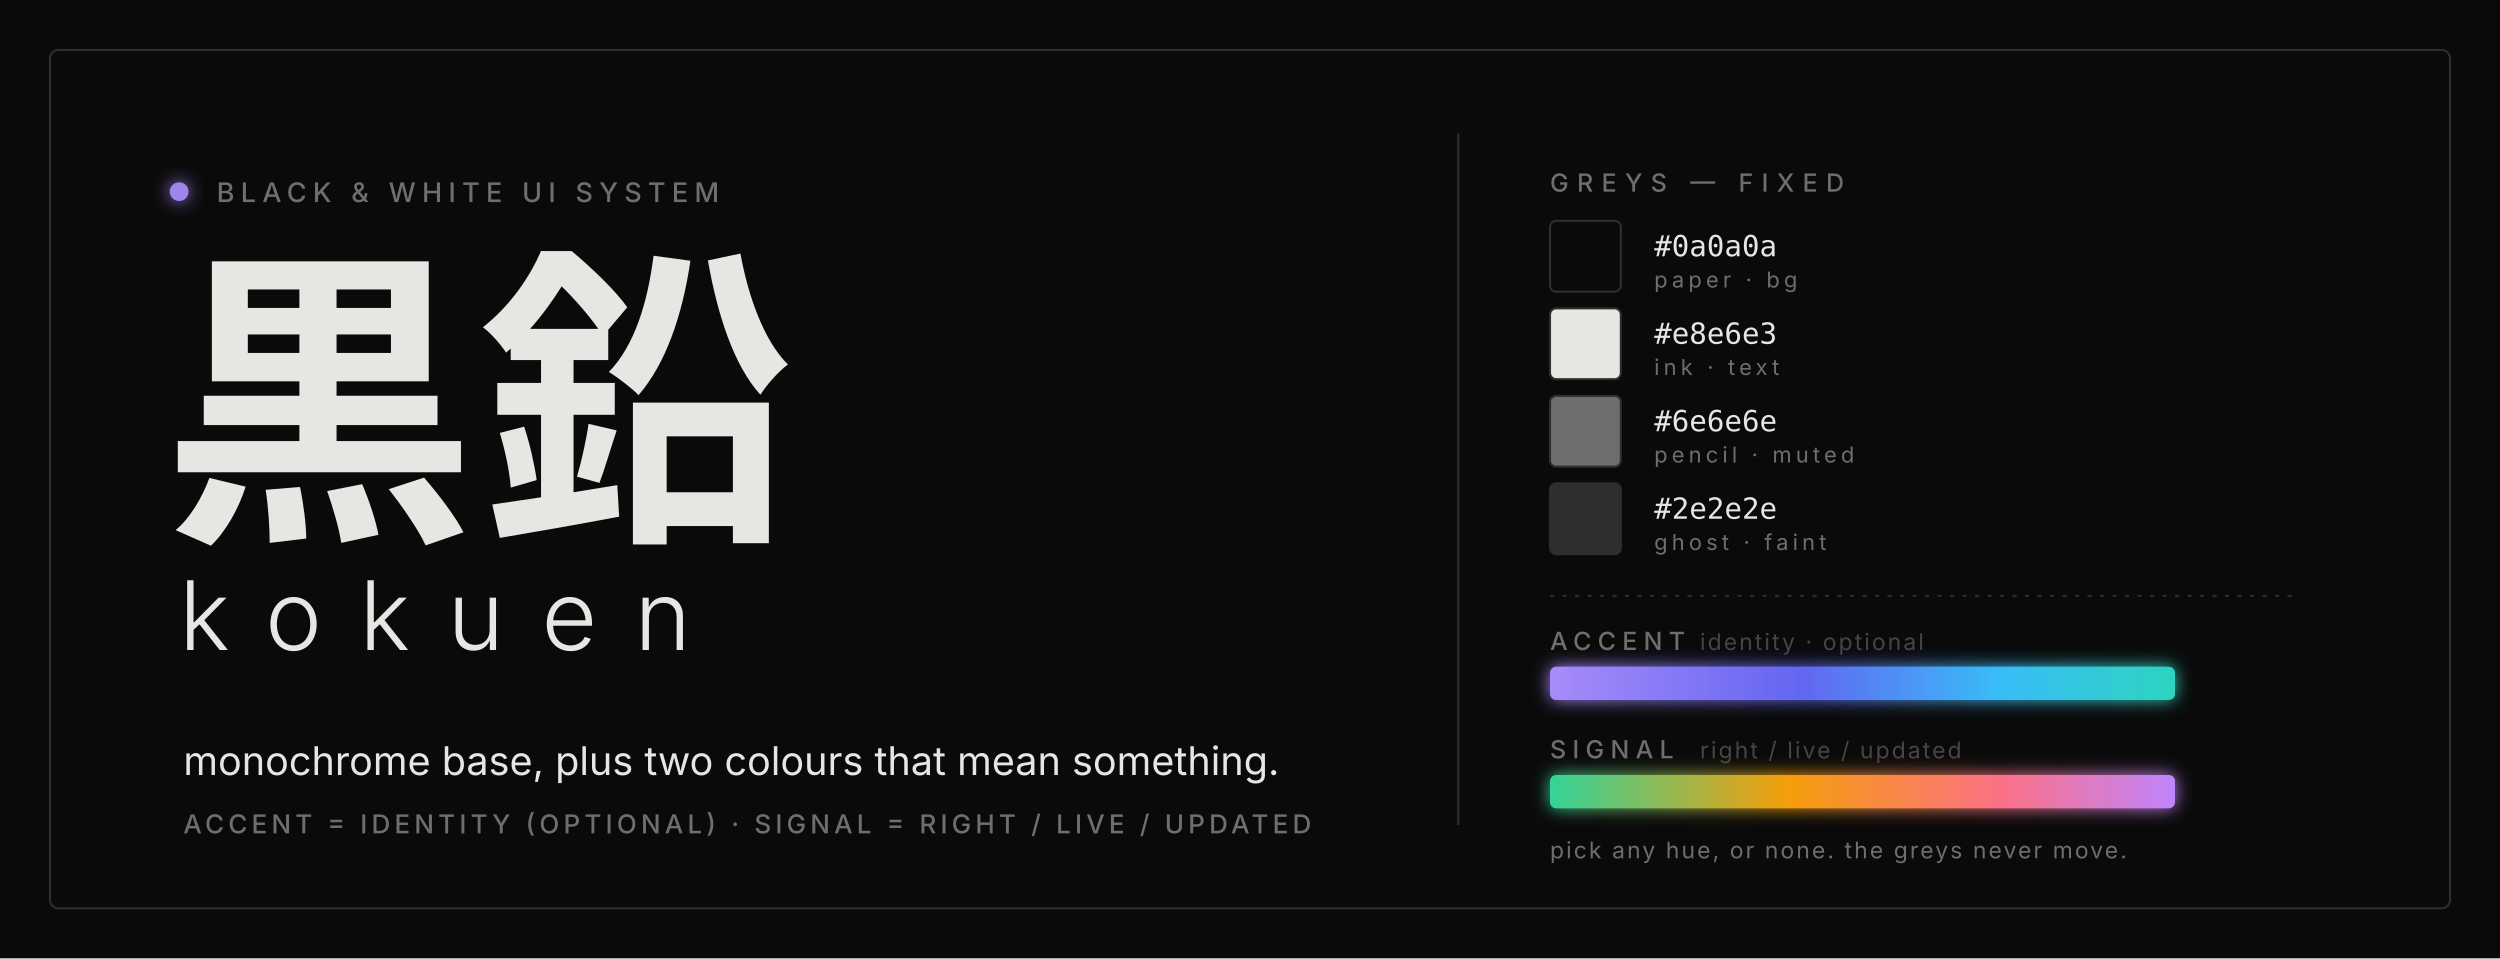
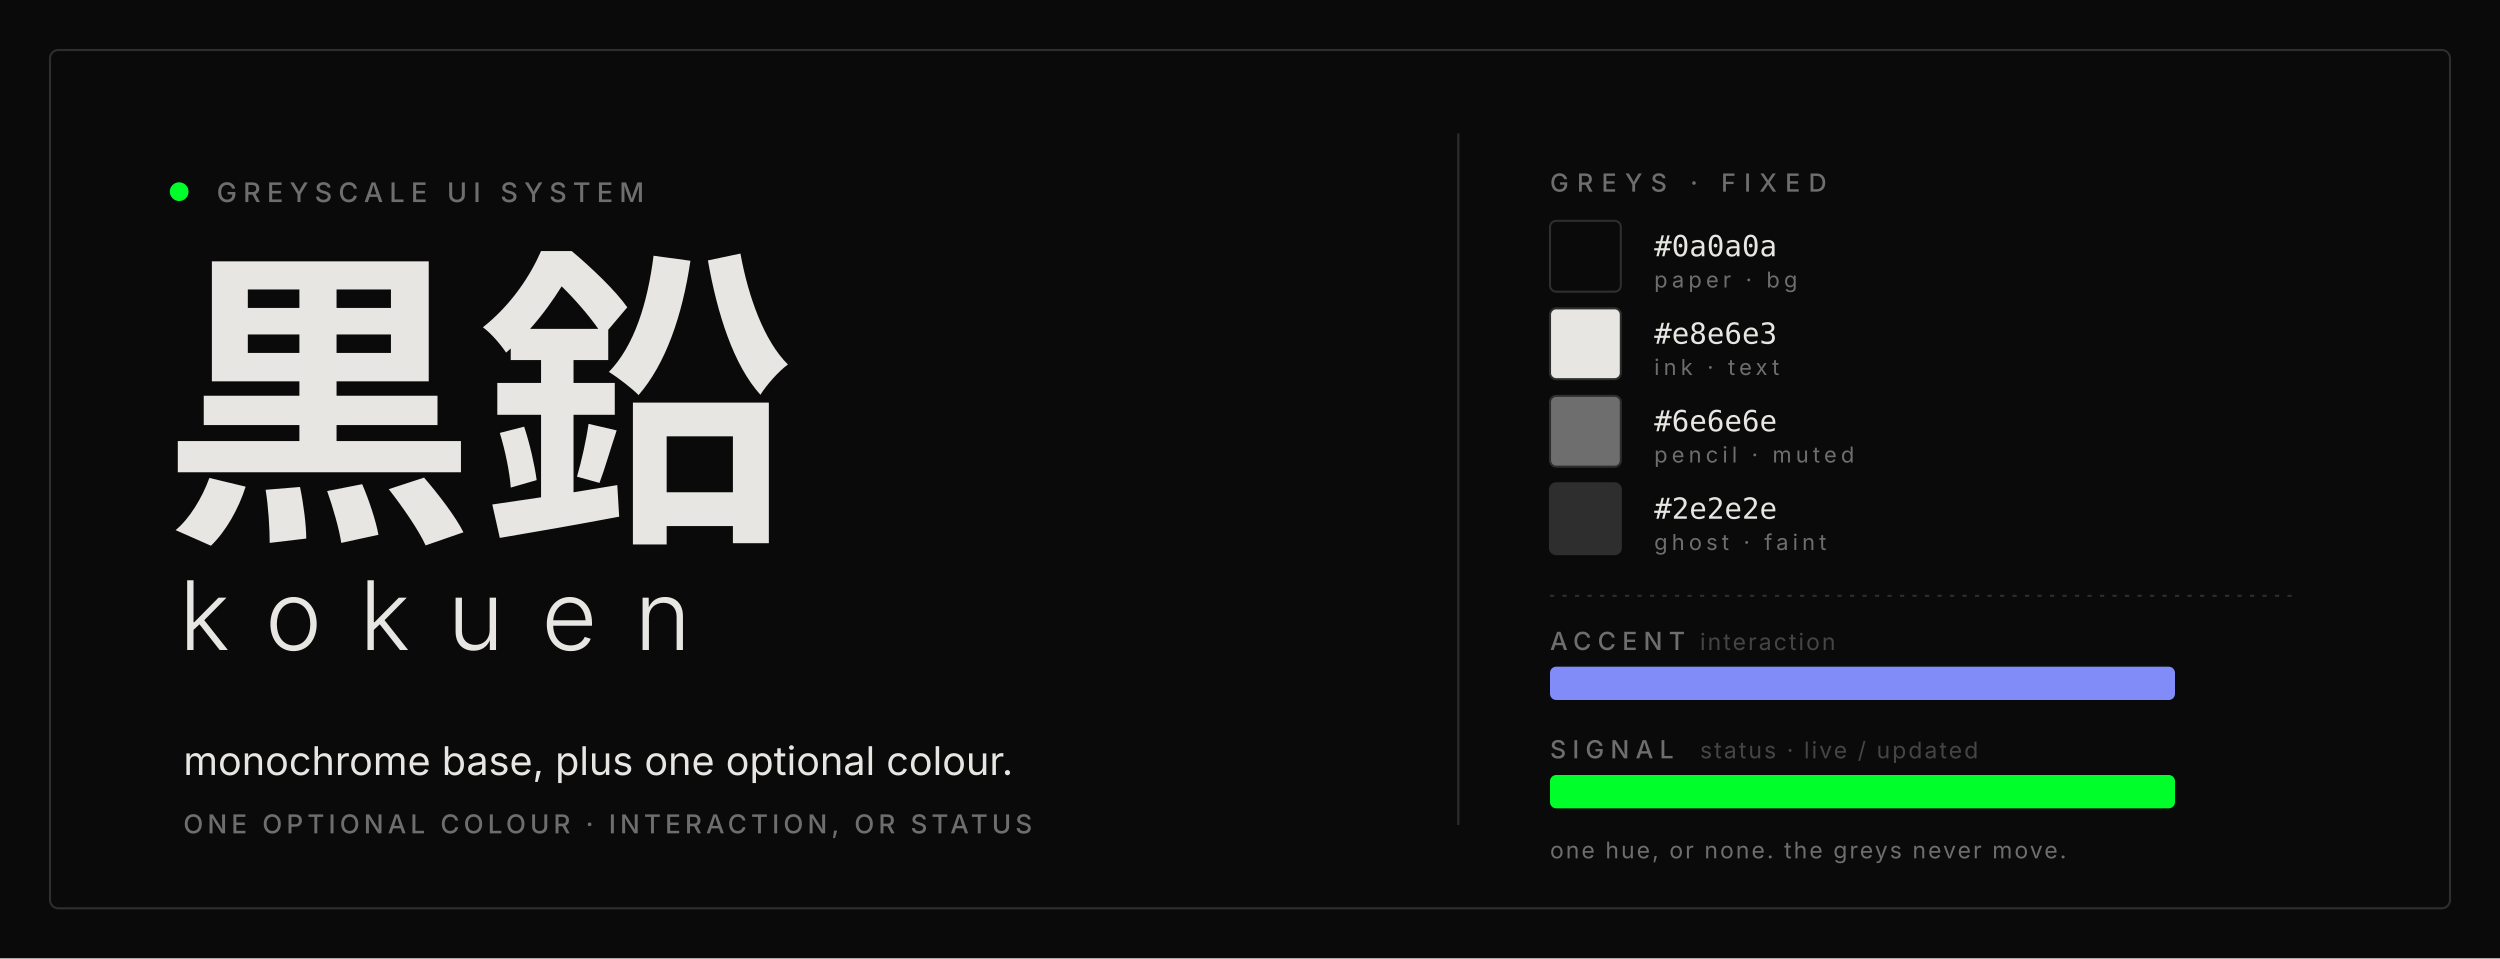
- <svg xmlns="http://www.w3.org/2000/svg" viewBox="0 0 1200 460" role="img" aria-label="kokuen — a black and white UI system">
+ <svg xmlns="http://www.w3.org/2000/svg" viewBox="0 0 1200 460" role="img" aria-label="kokuen, a greyscale UI system">
  <defs>
    <style>
      .sans { font-family: 'Inter','Helvetica Neue',Arial,sans-serif; }
      .cjk  { font-family: 'Hiragino Sans','Yu Gothic','Noto Sans JP','Microsoft YaHei',sans-serif; }
      .mono { font-family: 'JetBrains Mono','SFMono-Regular',Consolas,monospace; }
    </style>
-     <filter id="glow" x="-80%" y="-80%" width="260%" height="260%">
-       <feGaussianBlur stdDeviation="4" result="b" />
-       <feMerge>
-         <feMergeNode in="b" />
-         <feMergeNode in="SourceGraphic" />
-       </feMerge>
-     </filter>
-     <linearGradient id="acc" x1="0" y1="0" x2="1" y2="0">
-       <stop offset="0" stop-color="#a78bfa" />
-       <stop offset="0.4" stop-color="#6366f1" />
-       <stop offset="0.72" stop-color="#38bdf8" />
-       <stop offset="1" stop-color="#2dd4bf" />
-     </linearGradient>
-     <linearGradient id="sig" x1="0" y1="0" x2="1" y2="0">
-       <stop offset="0" stop-color="#34d399" />
-       <stop offset="0.38" stop-color="#f59e0b" />
-       <stop offset="0.72" stop-color="#fb7185" />
-       <stop offset="1" stop-color="#c084fc" />
-     </linearGradient>
  </defs>
  <rect x="0" y="0" width="1200" height="460" fill="#0a0a0a" />
  <rect x="24" y="24" width="1152" height="412" rx="4" fill="none" stroke="#2e2e2e" stroke-width="1" />
-   <circle cx="86" cy="92" r="4.5" fill="#a78bfa" opacity="0.95" filter="url(#glow)">
-     <animate attributeName="fill" values="#a78bfa;#38bdf8;#fb7185;#a78bfa" dur="9s" repeatCount="indefinite" />
-     <animate attributeName="opacity" values="0.4;1;0.4" dur="2s" repeatCount="indefinite" />
+   <circle cx="86" cy="92" r="4.5" fill="#00ff2a">
+     <animate attributeName="opacity" values="0.3;1;0.3" dur="2s" repeatCount="indefinite" />
  </circle>
-   <text x="104" y="97" class="sans" font-size="13" font-weight="500" letter-spacing="3" fill="#6e6e6e">BLACK &amp; WHITE UI SYSTEM</text>
+   <text x="104" y="97" class="sans" font-size="13" font-weight="500" letter-spacing="3" fill="#6e6e6e">GREYSCALE UI SYSTEM</text>
  <text x="78" y="248" class="cjk" font-size="150" font-weight="700" letter-spacing="2" fill="#e8e6e3">黒鉛</text>
  <text x="86" y="312" class="sans" font-size="46" font-weight="300" letter-spacing="18" fill="#e8e6e3">kokuen</text>
-   <text x="88" y="372" class="sans" font-size="19" font-weight="400" fill="#e8e6e3">monochrome base, plus two colours that mean something.</text>
-   <text x="88" y="400" class="sans" font-size="12.5" font-weight="500" letter-spacing="2" fill="#6e6e6e">ACCENT = IDENTITY (OPTIONAL)   ·   SIGNAL = RIGHT / LIVE / UPDATED</text>
+   <text x="88" y="372" class="sans" font-size="19" font-weight="400" fill="#e8e6e3">monochrome base, plus one optional colour.</text>
+   <text x="88" y="400" class="sans" font-size="12.5" font-weight="500" letter-spacing="2" fill="#6e6e6e">ONE OPTIONAL COLOUR  ·  INTERACTION, OR STATUS</text>
  <line x1="700" y1="64" x2="700" y2="396" stroke="#2e2e2e" stroke-width="1" />
-   <text x="744" y="92" class="sans" font-size="12" font-weight="500" letter-spacing="4" fill="#6e6e6e">GREYS — FIXED</text>
+   <text x="744" y="92" class="sans" font-size="12" font-weight="500" letter-spacing="4" fill="#6e6e6e">GREYS · FIXED</text>
  <rect x="744" y="106" width="34" height="34" rx="3" fill="#0a0a0a" stroke="#2e2e2e" />
  <text x="794" y="123" class="mono" font-size="14" fill="#e8e6e3">#0a0a0a</text>
  <text x="794" y="138" class="sans" font-size="10.5" letter-spacing="2" fill="#6e6e6e">paper · bg</text>
  <rect x="744" y="148" width="34" height="34" rx="3" fill="#e8e6e3" stroke="#2e2e2e" />
  <text x="794" y="165" class="mono" font-size="14" fill="#e8e6e3">#e8e6e3</text>
  <text x="794" y="180" class="sans" font-size="10.5" letter-spacing="2" fill="#6e6e6e">ink · text</text>
  <rect x="744" y="190" width="34" height="34" rx="3" fill="#6e6e6e" stroke="#2e2e2e" />
  <text x="794" y="207" class="mono" font-size="14" fill="#e8e6e3">#6e6e6e</text>
  <text x="794" y="222" class="sans" font-size="10.5" letter-spacing="2" fill="#6e6e6e">pencil · muted</text>
  <rect x="744" y="232" width="34" height="34" rx="3" fill="#2e2e2e" stroke="#2e2e2e" />
  <text x="794" y="249" class="mono" font-size="14" fill="#e8e6e3">#2e2e2e</text>
  <text x="794" y="264" class="sans" font-size="10.5" letter-spacing="2" fill="#6e6e6e">ghost · faint</text>
  <line x1="744" y1="286" x2="1100" y2="286" stroke="#2e2e2e" stroke-width="1" stroke-dasharray="2 4" />
  <text x="744" y="312" class="sans" font-size="12" font-weight="500" letter-spacing="3" fill="#6e6e6e">ACCENT</text>
-   <text x="816" y="312" class="sans" font-size="11" letter-spacing="1" fill="#454545">identity · optional</text>
-   <rect x="744" y="320" width="300" height="16" rx="3" fill="url(#acc)" filter="url(#glow)" />
+   <text x="816" y="312" class="sans" font-size="11" letter-spacing="1" fill="#454545">interaction</text>
+   <rect x="744" y="320" width="300" height="16" rx="3" fill="#818cf8" />
  <text x="744" y="364" class="sans" font-size="12" font-weight="500" letter-spacing="3" fill="#6e6e6e">SIGNAL</text>
-   <text x="816" y="364" class="sans" font-size="11" letter-spacing="1" fill="#454545">right / live / updated</text>
-   <rect x="744" y="372" width="300" height="16" rx="3" fill="url(#sig)" filter="url(#glow)" />
-   <text x="744" y="412" class="sans" font-size="11" letter-spacing="1" fill="#6e6e6e">pick any hue, or none. the greys never move.</text>
+   <text x="816" y="364" class="sans" font-size="11" letter-spacing="1" fill="#454545">status · live / updated</text>
+   <rect x="744" y="372" width="300" height="16" rx="3" fill="#00ff2a" />
+   <text x="744" y="412" class="sans" font-size="11" letter-spacing="1" fill="#6e6e6e">one hue, or none. the greys never move.</text>
</svg>
